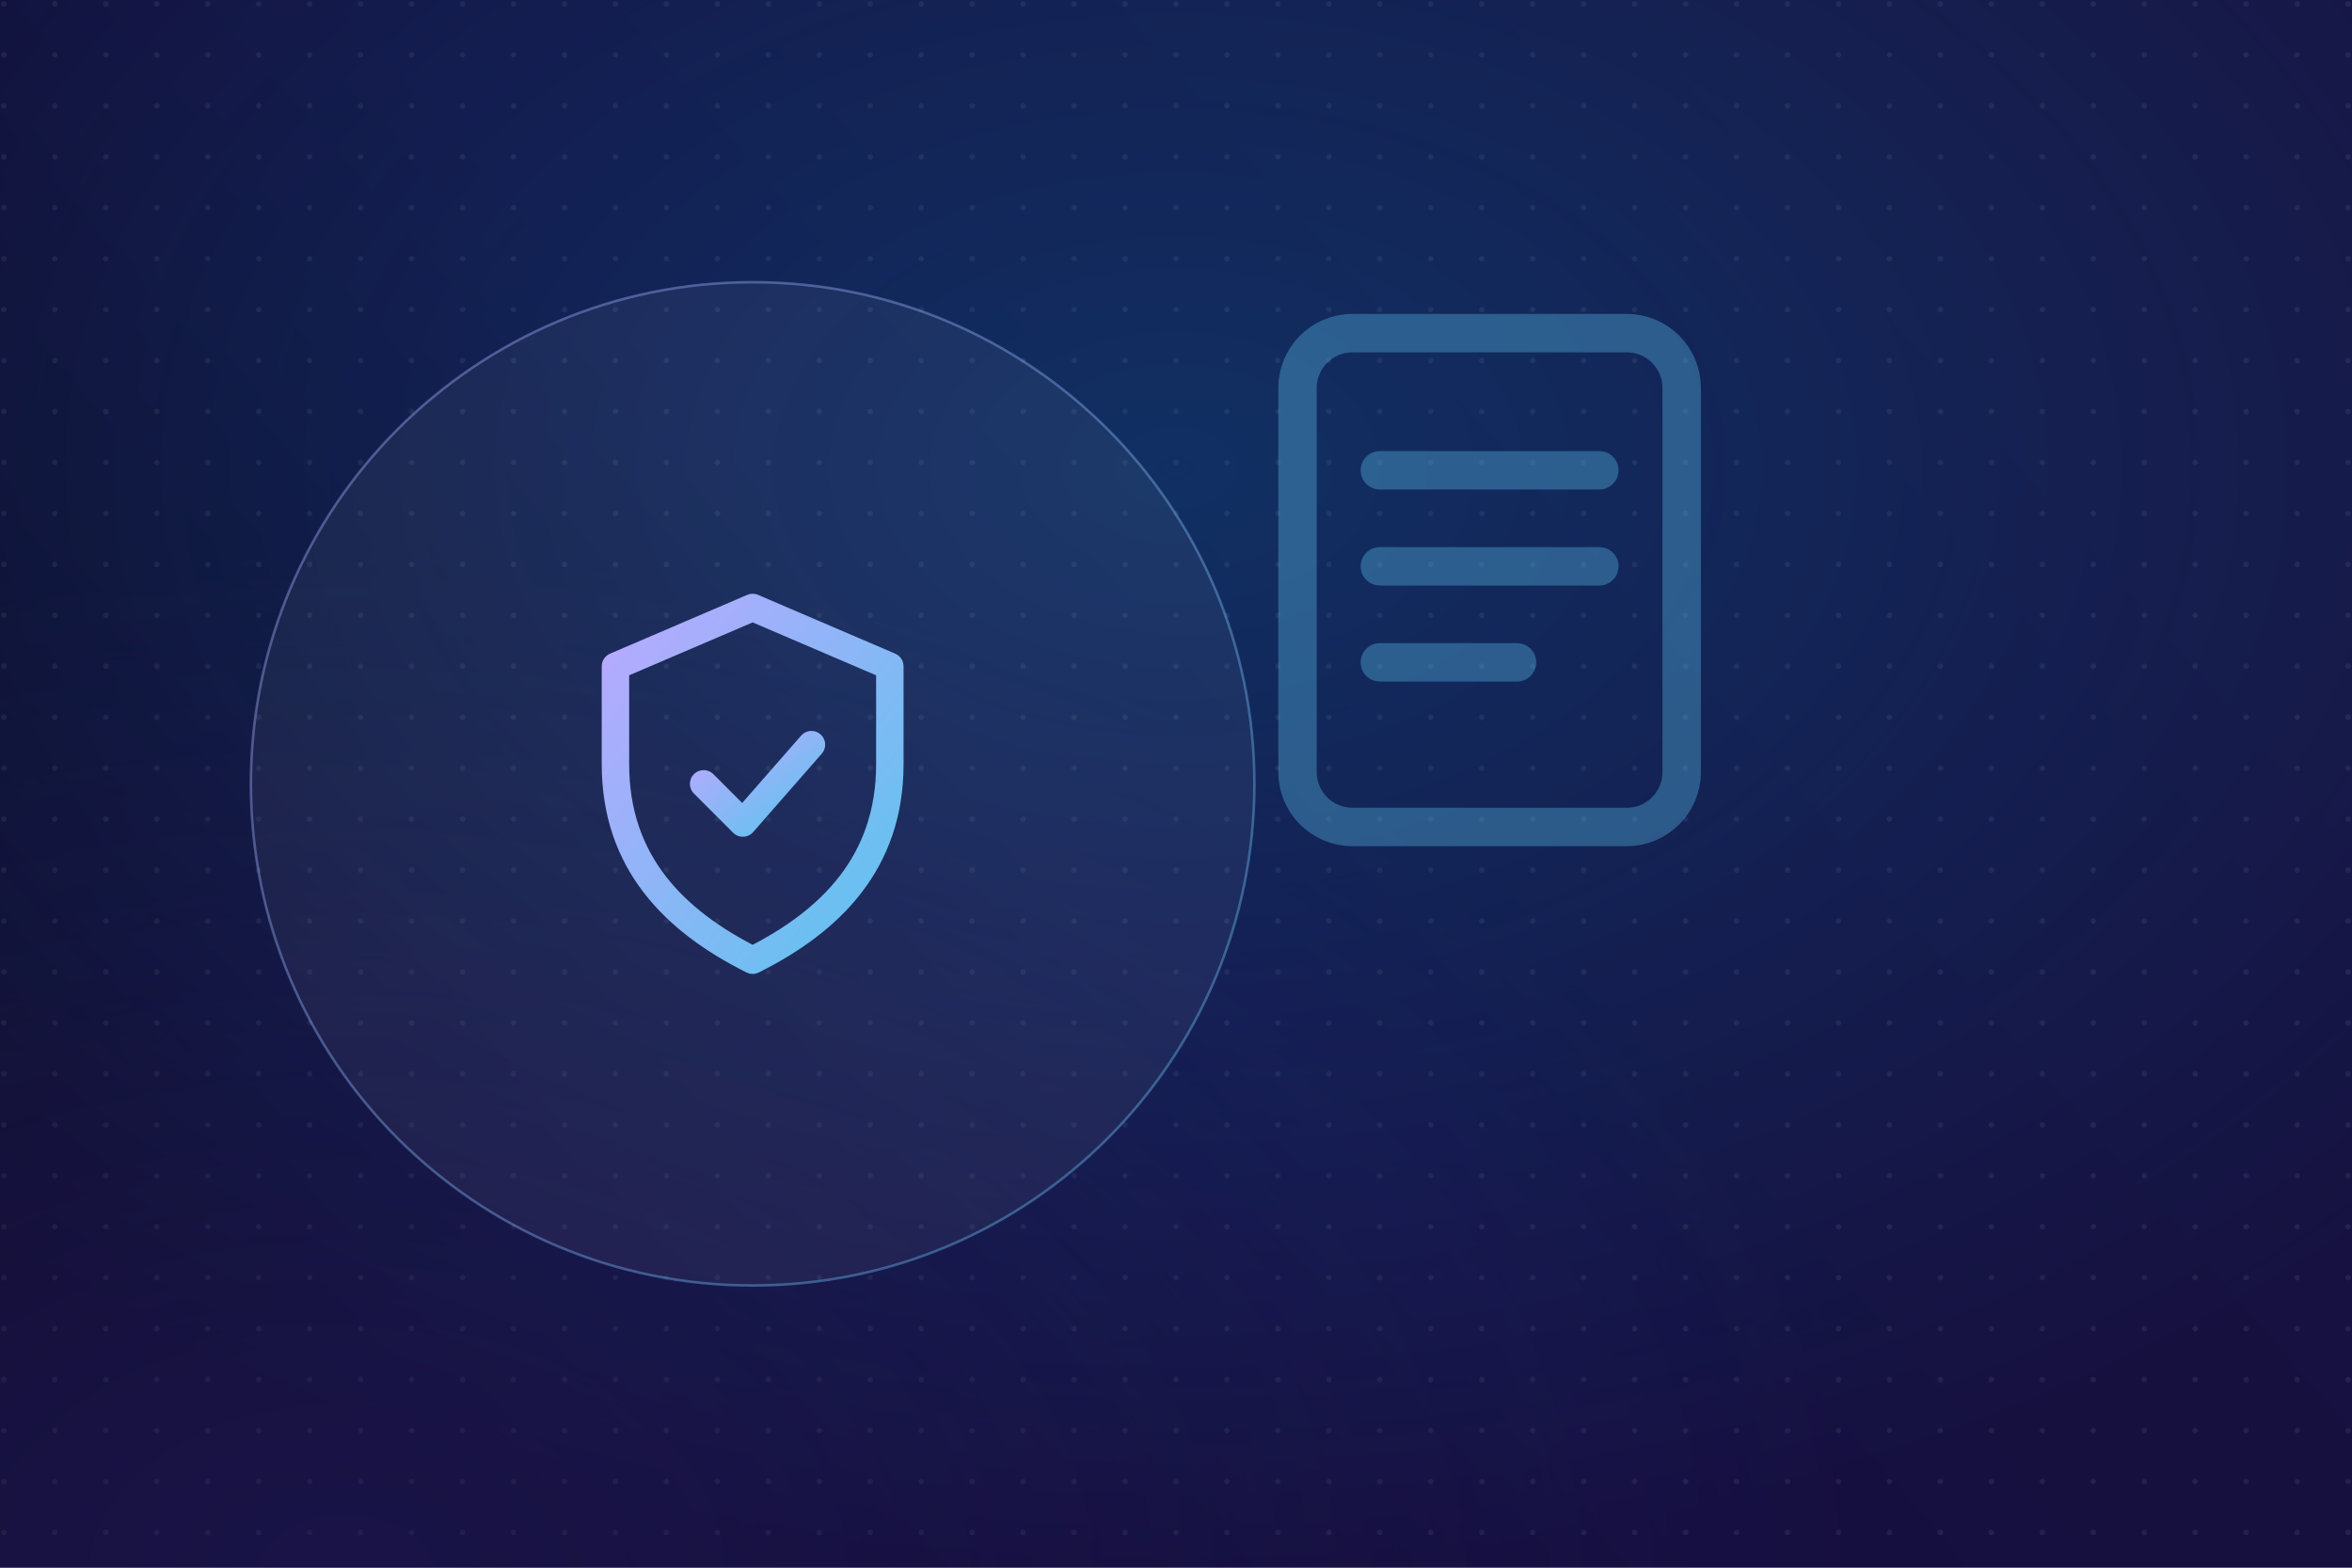
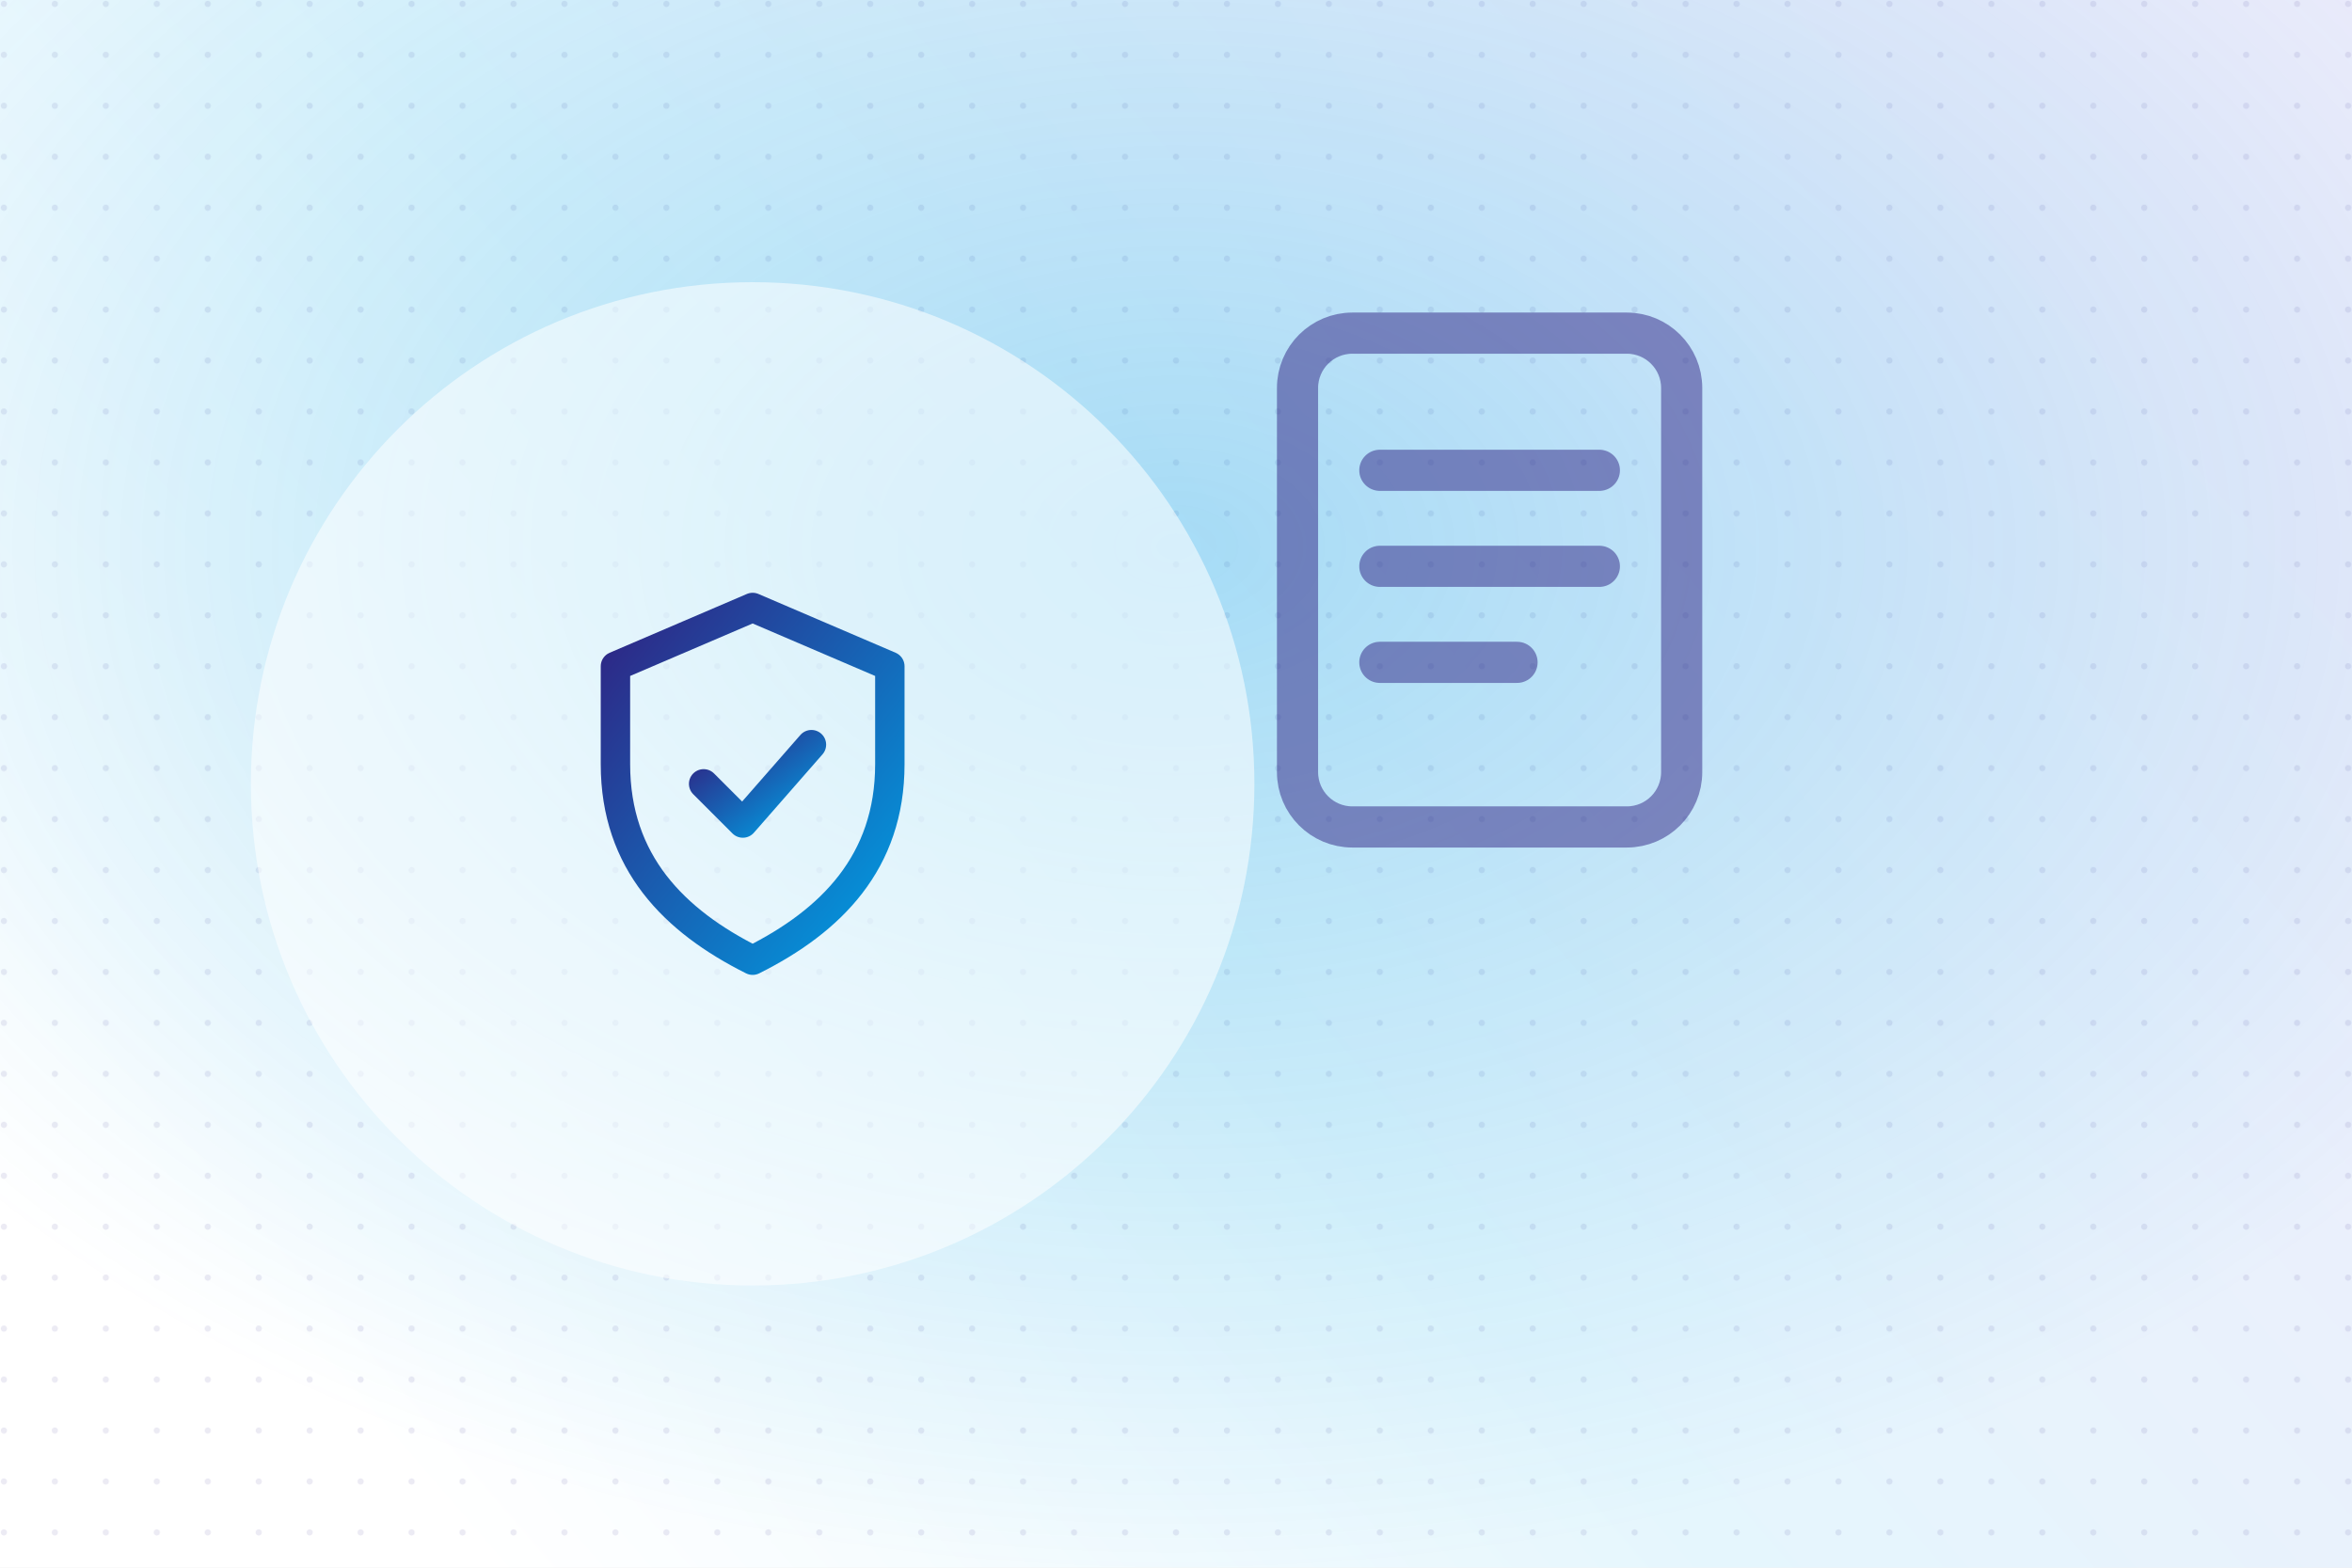
<svg xmlns="http://www.w3.org/2000/svg" width="1200" height="800" viewBox="0 0 1200 800" role="img" aria-hidden="true">
  <defs>
-     <linearGradient id="article-placeholder-02-bg" x1="93.301%" y1="25%" x2="6.699%" y2="75%">
-       <stop offset="0" stop-color="#171240" />
-       <stop offset="0.55" stop-color="#150f3f" />
-       <stop offset="1" stop-color="#0e0b28" />
+     <linearGradient id="article-placeholder-02-l-bg" x1="93.301%" y1="25%" x2="6.699%" y2="75%">
+       <stop offset="0" stop-color="#EEECFB" />
+       <stop offset="0.55" stop-color="#E5F6FD" />
+       <stop offset="1" stop-color="#ffffff" />
    </linearGradient>
-     <linearGradient id="article-placeholder-02-brand" x1="0%" y1="0%" x2="100%" y2="100%">
-       <stop offset="0" stop-color="#b9a9ff" />
-       <stop offset="1" stop-color="#5cc4ee" />
+     <linearGradient id="article-placeholder-02-l-brand" x1="0%" y1="0%" x2="100%" y2="100%">
+       <stop offset="0" stop-color="#2F2483" />
+       <stop offset="1" stop-color="#009EE3" />
    </linearGradient>
-     <radialGradient id="article-placeholder-02-glow" cx="50%" cy="30%" r="70%">
-       <stop offset="0" stop-color="#009EE3" stop-opacity="0.22" />
+     <radialGradient id="article-placeholder-02-l-glow" cx="50%" cy="35%" r="65%">
+       <stop offset="0" stop-color="#009EE3" stop-opacity="0.28" />
      <stop offset="1" stop-color="#009EE3" stop-opacity="0" />
    </radialGradient>
-     <radialGradient id="article-placeholder-02-glow2" cx="15%" cy="100%" r="65%">
-       <stop offset="0" stop-color="#2F2483" stop-opacity="0.35" />
-       <stop offset="1" stop-color="#2F2483" stop-opacity="0" />
-     </radialGradient>
  </defs>
-   <rect width="1200" height="800" fill="url(#article-placeholder-02-bg)" />
-   <pattern id="article-placeholder-02-dots" width="26" height="26" patternUnits="userSpaceOnUse">
-     <circle cx="2" cy="2" r="1.4" fill="#ffffff" opacity="0.07" />
+   <rect width="1200" height="800" fill="url(#article-placeholder-02-l-bg)" />
+   <pattern id="article-placeholder-02-l-dots" width="26" height="26" patternUnits="userSpaceOnUse">
+     <circle cx="2" cy="2" r="1.6" fill="#2F2483" opacity="0.09" />
  </pattern>
-   <rect width="1200" height="800" fill="url(#article-placeholder-02-dots)" />
-   <rect width="1200" height="800" fill="url(#article-placeholder-02-glow)" />
-   <rect width="1200" height="800" fill="url(#article-placeholder-02-glow2)" />
-   <circle cx="384" cy="400" r="256" fill="#ffffff" opacity="0.05" />
-   <circle cx="384" cy="400" r="256" fill="none" stroke="url(#article-placeholder-02-brand)" stroke-width="1.3" opacity="0.4" />
-   <g transform="translate(264 280) scale(10)" fill="url(#article-placeholder-02-brand)" stroke="url(#article-placeholder-02-brand)" stroke-linecap="round" stroke-linejoin="round" opacity="1">
-     <path d="M12 3l7 3v5c0 5-3 8-7 10-4-2-7-5-7-10V6z" fill="none" stroke-width="1.4" />
-     <path d="M9.5 12l2 2 3.5-4" fill="none" stroke-width="1.4" />
+   <rect width="1200" height="800" fill="url(#article-placeholder-02-l-dots)" />
+   <rect width="1200" height="800" fill="url(#article-placeholder-02-l-glow)" />
+   <circle cx="384" cy="400" r="256" fill="#ffffff" opacity="0.55" />
+   <g transform="translate(264 280) scale(10)" fill="url(#article-placeholder-02-l-brand)" stroke="url(#article-placeholder-02-l-brand)" stroke-linecap="round" stroke-linejoin="round" opacity="1">
+     <path d="M12 3l7 3v5c0 5-3 8-7 10-4-2-7-5-7-10V6z" fill="none" stroke-width="1.5" />
+     <path d="M9.5 12l2 2 3.5-4" fill="none" stroke-width="1.5" />
  </g>
-   <g transform="translate(720 256)" opacity="0.35">
-     <g transform="translate(-128 -128) scale(14)" fill="#5cc4ee" stroke="#5cc4ee" stroke-linecap="round" stroke-linejoin="round" opacity="1">
-       <rect x="5" y="3" width="14" height="18" rx="2" fill="none" stroke-width="1.4" />
-       <path d="M8 8h8M8 11.5h8M8 15h5" stroke-width="1.4" />
+   <g transform="translate(720 256)" opacity="0.5">
+     <g transform="translate(-128 -128) scale(14)" fill="#2F2483" stroke="#2F2483" stroke-linecap="round" stroke-linejoin="round" opacity="1">
+       <rect x="5" y="3" width="14" height="18" rx="2" fill="none" stroke-width="1.5" />
+       <path d="M8 8h8M8 11.5h8M8 15h5" stroke-width="1.5" />
    </g>
  </g>
</svg>
